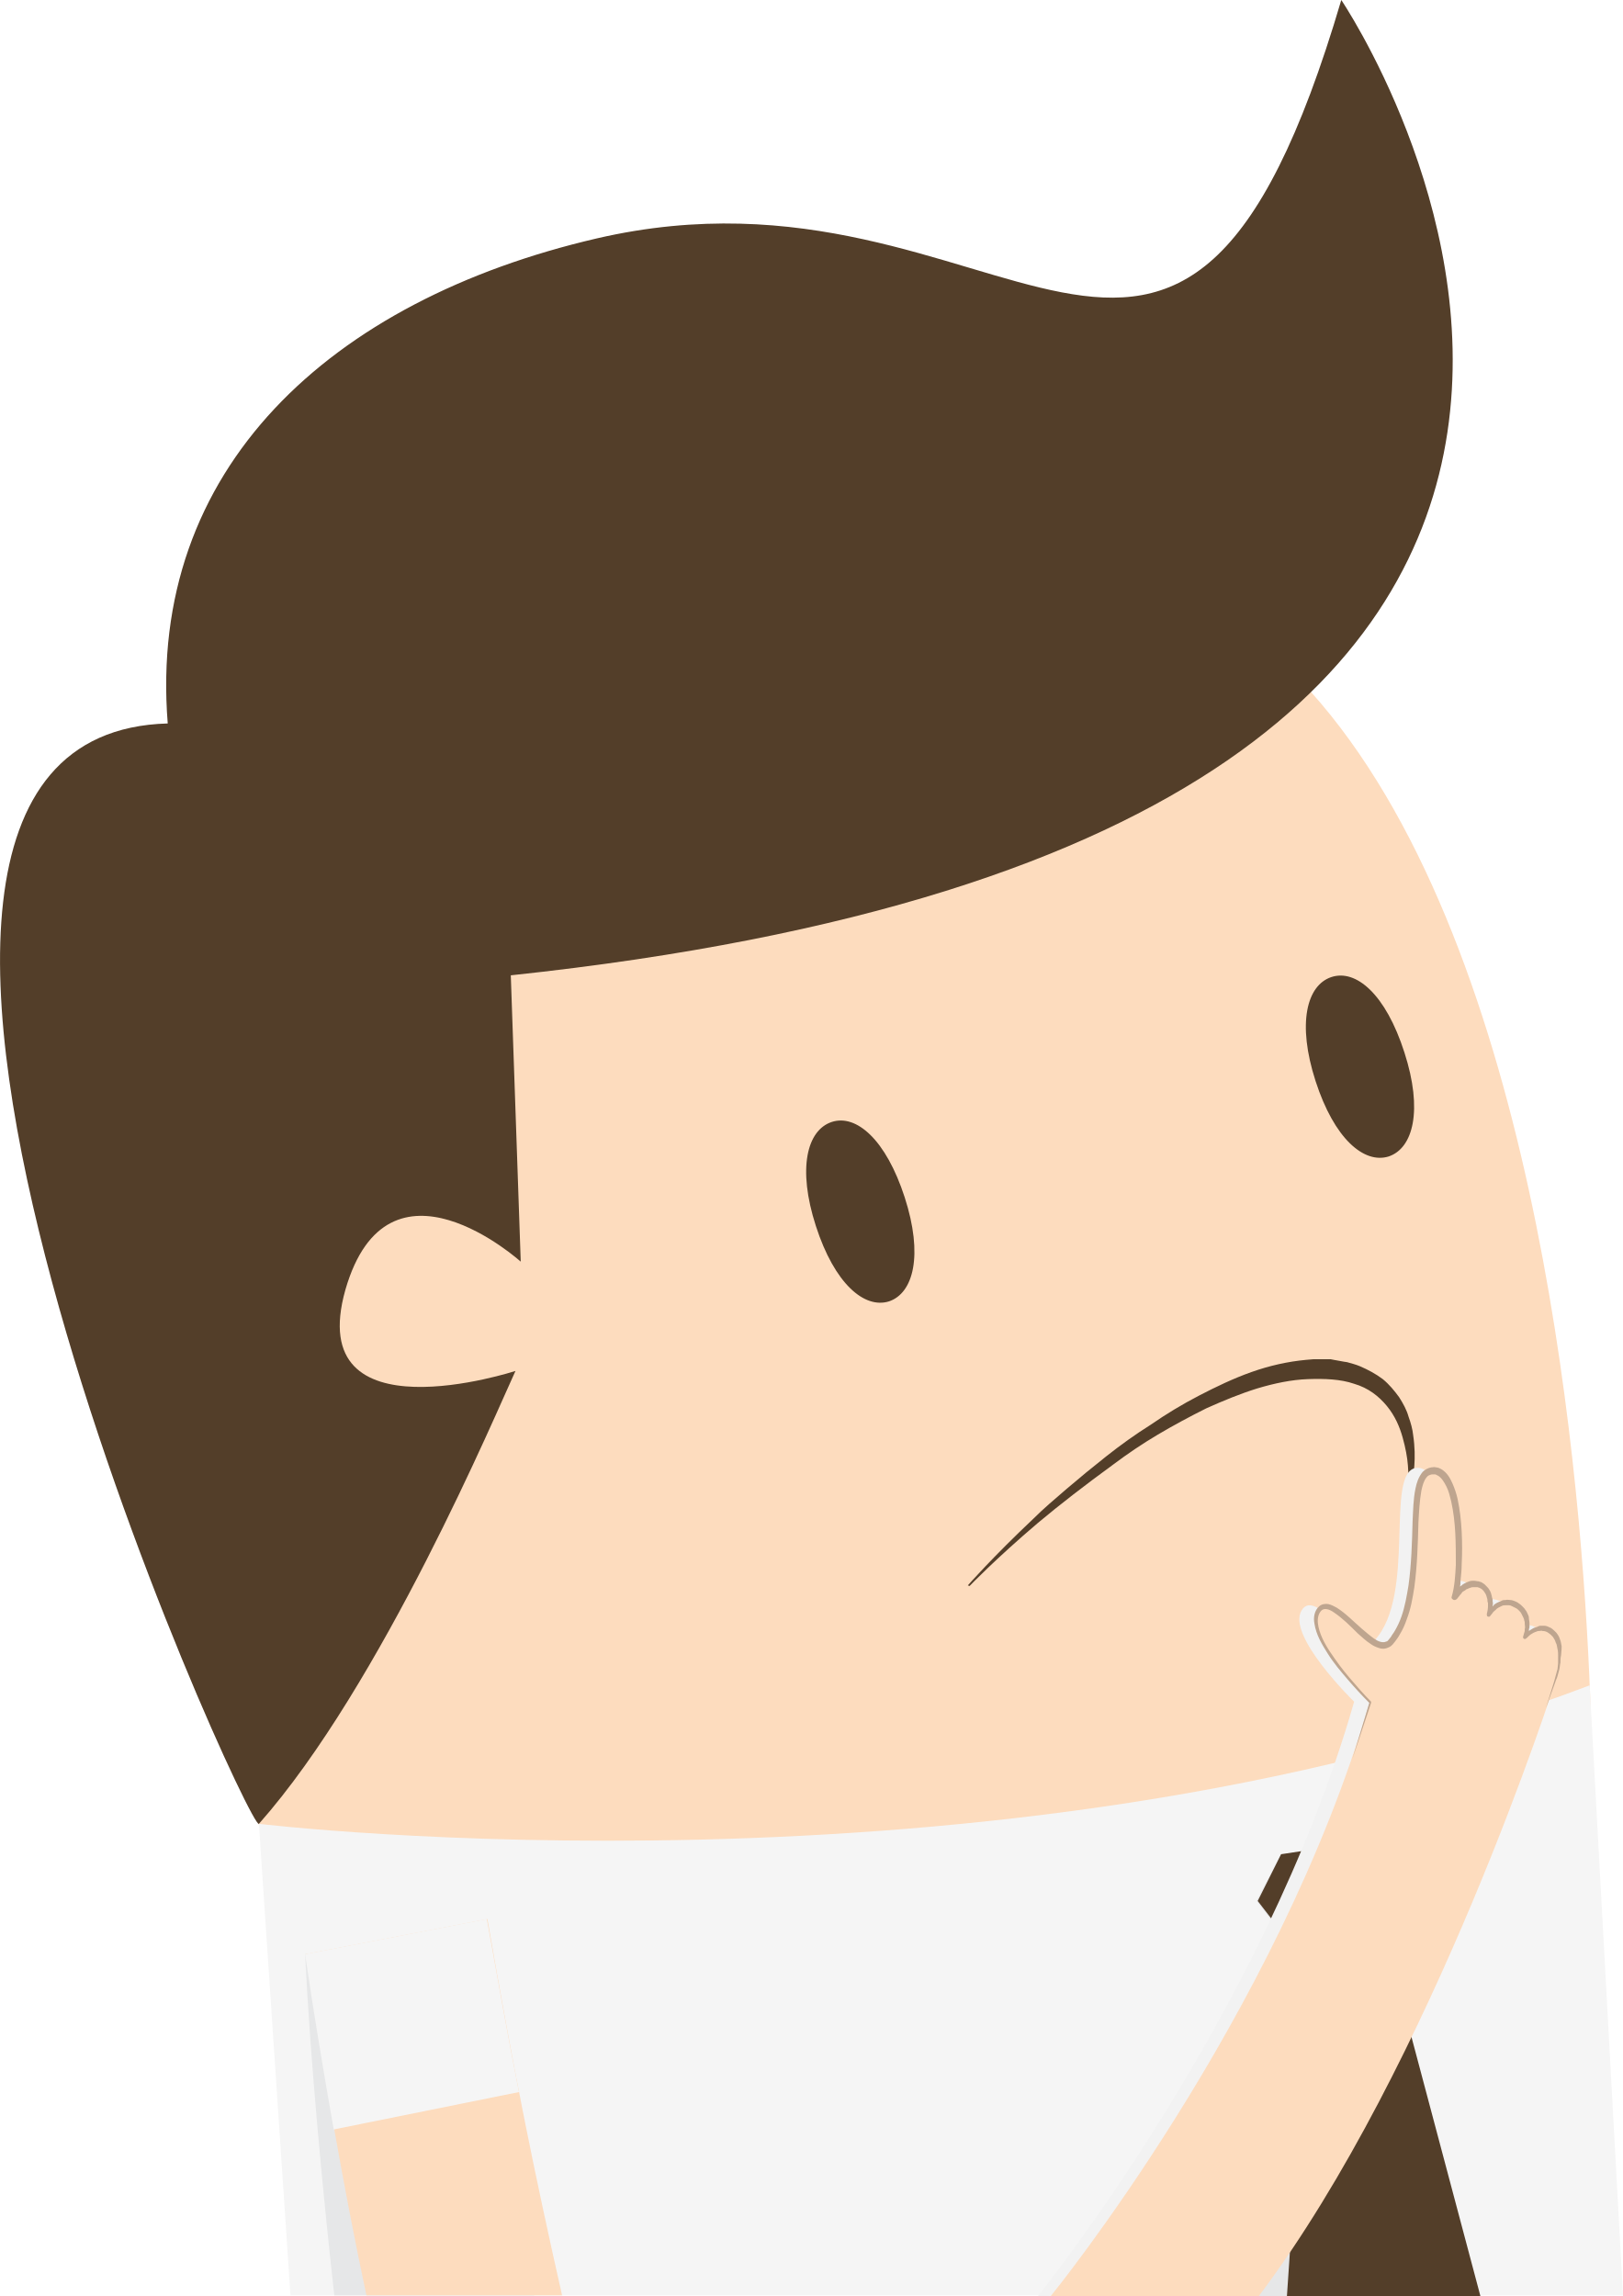
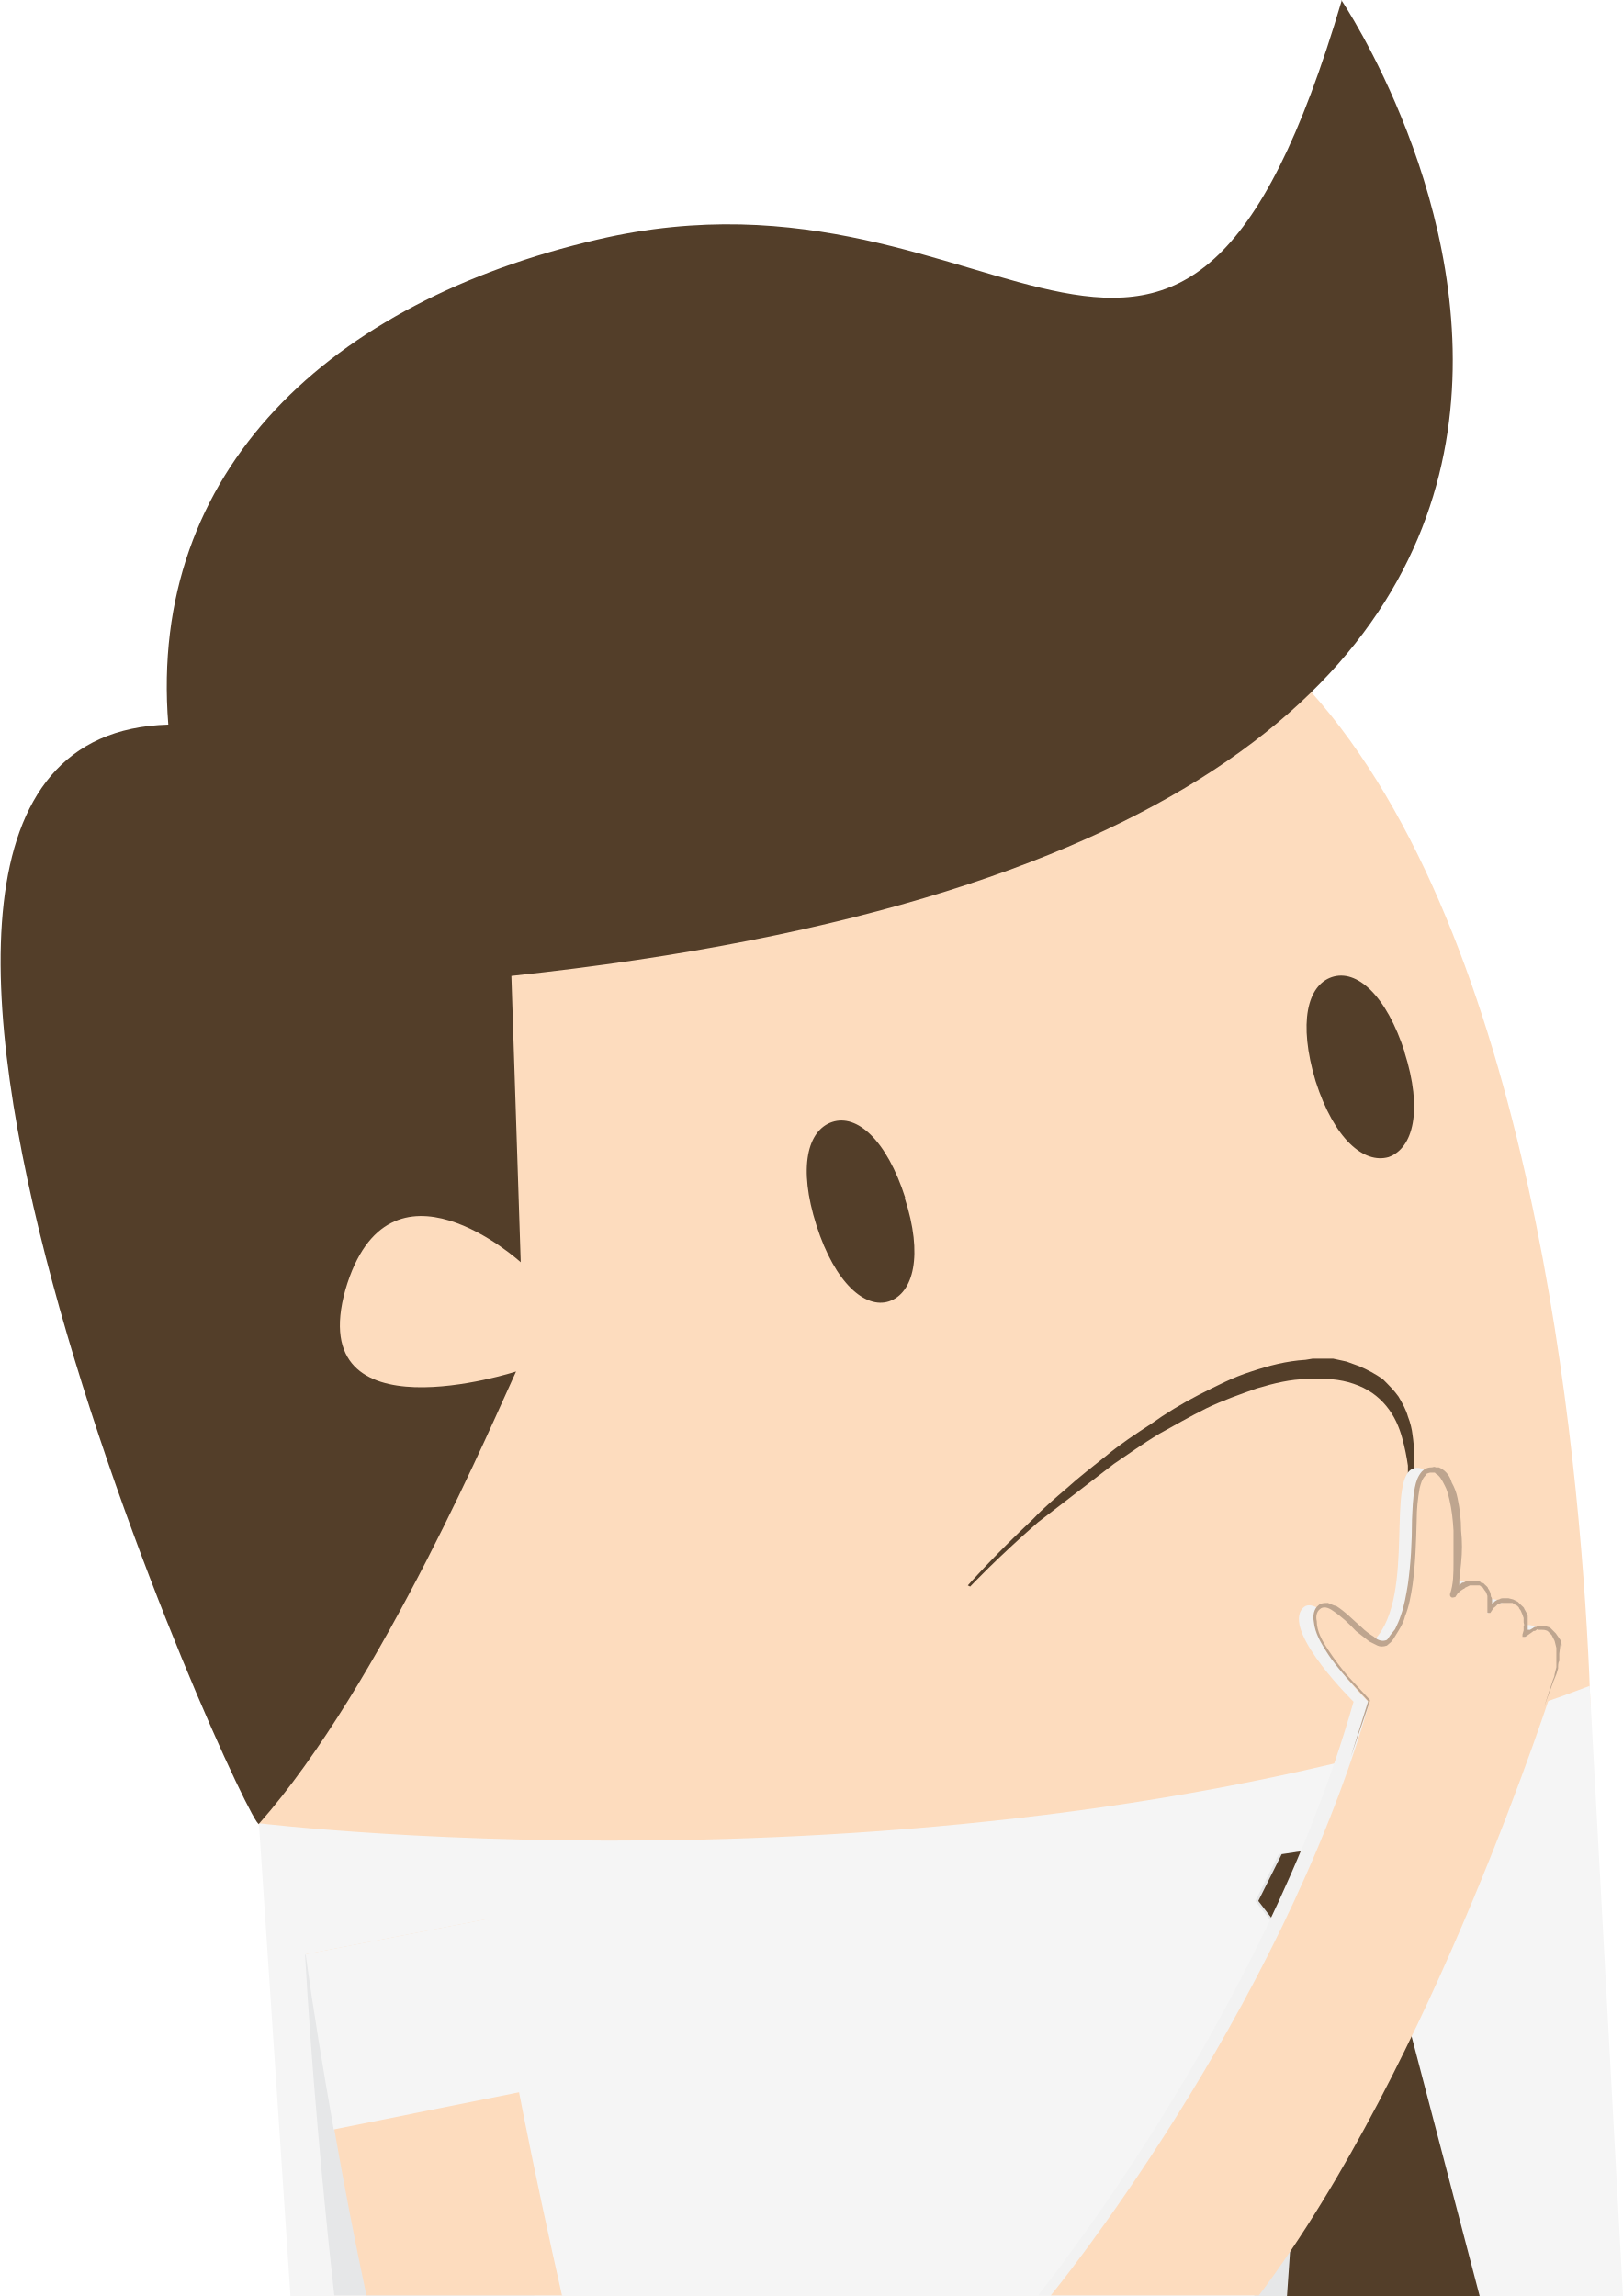
- <svg xmlns="http://www.w3.org/2000/svg" width="277.7" height="392.9" viewBox="0 0 277.7 392.9">
-   <style>.st0{fill:#e6e7e8}.st1{fill:#533e29}.st2{fill:#bea58f}.st3{fill:#f2f2f2}.st4{fill:#f5f5f5}.st5{fill:#fddcbe}</style>
+ <svg xmlns="http://www.w3.org/2000/svg" width="277.7" height="392.9">
+   <style>.st1{fill:#533e29}.st4{fill:#f5f5f5}.st5{fill:#fddcbe}</style>
  <g id="Layer_1">
-     <path class="st5" d="M272.4 306.3S275.6-2 96.9 125.6c0 0-35.2 25.1-52.7 186.5 92.4 147.6 228.2-5.8 228.2-5.8z" />
-     <path class="st4" d="M44.3 312.1S170 327.2 272 288.4l5.7 104.4h-228l-5.4-80.7z" />
-     <path class="st1" d="M229.5 0s95.8 141.6-142.1 166.9l1.7 49s-22.7-20.5-30 4.8c-7.3 25.8 29.1 13.9 29.1 13.9-3.2 6.9-22.9 53.8-43.9 77.5-1.6 1.8-87.6-186.3-15.6-188.3-3.5-43.6 27.8-72.4 73.4-83C172.5 24.5 201.4 95.3 229.5 0z" />
-     <path class="st0" d="M91.4 392.9c-2.4-20-5.9-37.9-7.6-61.4l-31.6 2.9c.9 18.2 3 40.5 5 58.4h34.2zM214.9 392.9h17.8c3.4-6 7.6-11.8 12.2-17.6l-7-40.3 6.6-11.4-5.5-9.3-19.9 3.1-4.1 7.9 8.8 11.4-8.9 56.2z" />
-     <path class="st1" d="M220.2 392.9h33.1L237.9 335l6.6-11.5-5.4-9.2-19.9 3-4 8 8.8 11.4z" />
-     <path class="st5" d="M96.2 392.9c-4.8-21.2-8.4-39-12.8-64.5l-31.1 6c2.8 18.7 6.5 40.2 10.4 58.4h33.5z" />
-     <path class="st1" d="M154.8 204.9c3.2 9.9 1.5 16.4-2.7 17.8-4.2 1.3-9.3-3-12.5-12.9s-1.5-16.4 2.7-17.8c4.2-1.4 9.3 3 12.5 12.9zM240.3 180.1c3.2 9.9 1.5 16.4-2.7 17.8-4.2 1.3-9.3-3-12.5-12.9-3.2-9.9-1.5-16.4 2.7-17.8 4.2-1.4 9.3 2.9 12.5 12.9z" />
-     <path class="st4" d="M83.3 328.4l-31.1 6c1.4 9.6 3.1 19.8 4.9 30l31.7-6.4c-1.8-9-3.5-18.5-5.5-29.6z" />
-     <path class="st1" d="M165.6 271.3s4.2-4.8 11.2-11.4c1.7-1.7 3.7-3.4 5.8-5.2 2.1-1.8 4.3-3.6 6.7-5.5 2.4-1.9 4.9-3.7 7.6-5.4 2.6-1.8 5.4-3.5 8.3-5 2.9-1.5 5.8-2.9 8.9-4 3.1-1.1 6.2-1.8 9.4-2.1l1.2-.1h3l.5.1c.7.1 1.5.3 2.3.4.7.2 1.5.4 2.2.7 1.4.6 2.7 1.3 3.9 2.2 1.1.9 2 2 2.8 3.1.7 1.1 1.3 2.2 1.6 3.3.4 1.1.7 2.2.8 3.2.3 2 .3 3.8.2 5.2-.1 1.4-.3 2.5-.4 3.3-.2.7-.3 1.1-.3 1.1l-.3-.1V254c0-.7 0-1.8-.1-3.2-.1-1.4-.4-3-.9-4.8-.5-1.8-1.3-3.7-2.7-5.4-1.4-1.7-3.2-3.1-5.6-3.8-2.3-.8-5.1-.9-7.9-.8-2.8.1-5.7.7-8.7 1.6-2.9.9-5.8 2.1-8.7 3.4-2.8 1.4-5.6 2.9-8.3 4.5-2.7 1.6-5.2 3.3-7.6 5.1-4.8 3.5-9.2 6.9-12.9 10-7.3 6.2-11.7 10.8-11.7 10.8l-.3-.1z" />
-     <path class="st3" d="M263.6 287.5s-20.7 65.6-50.4 105.3l-35.6.1s38.7-47.8 54.1-101.7c0 0-11.6-11.3-9-15.6 2.5-4.3 9.4 8.4 12.5 5.1 7.2-7.8 1.7-28.8 7.1-29.5 5.4-.7 5.2 18 4 21.6 2.7-4.1 7.1-2.4 5.8 2.9 2.9-4.5 8-.8 6.5 3.9 3.7-3.9 7.9.3 5 7.9z" />
-     <path class="st5" d="M266.1 287.8s-20.9 65.5-50.7 105.1h-35.6s38.9-47.7 54.5-101.5c0 0-11.5-11.4-9-15.6 2.5-4.3 9.4 8.5 12.4 5.2 7.2-7.8 1.8-28.8 7.2-29.4s5.2 18 3.9 21.6c2.7-4.1 7.1-2.4 5.8 3 2.9-4.4 8-.8 6.4 3.9 3.9-4.1 8 .1 5.1 7.7z" />
-     <path class="st2" d="M267.2 281.7c-.1-.4-.1-.8-.3-1.2-.1-.4-.3-.7-.6-1.1-.3-.3-.6-.6-.9-.8-.4-.2-.8-.4-1.2-.4h-.6c-.2 0-.4.1-.6.2-.2.1-.4.1-.6.2l-.5.3c-.1.1-.2.1-.3.2 0-.2 0-.4.1-.6v-.8c0-.3-.1-.5-.1-.8 0-.3-.1-.5-.2-.7-.1-.2-.2-.5-.4-.7-.1-.2-.3-.4-.5-.6-.2-.2-.4-.4-.6-.5-.2-.2-.5-.3-.7-.4-.3-.1-.5-.2-.8-.2-.3 0-.5-.1-.8 0-.3 0-.5 0-.8.2-.3.1-.5.2-.7.3-.2.1-.5.3-.6.5l-.1.1v-.1c0-.2.1-.5 0-.7 0-.2 0-.5-.1-.7-.1-.5-.2-1-.5-1.4-.1-.2-.3-.4-.5-.6l-.3-.3-.3-.2c-.2-.2-.5-.2-.7-.3-.3 0-.5-.1-.8-.1-.3 0-.5 0-.8.1-.3.1-.5.2-.7.3-.2.1-.4.2-.6.4-.1.1-.2.1-.3.2.1-.3.1-.7.1-1 .1-.9.2-1.9.2-2.8.1-1.9.1-3.7 0-5.6-.1-1.9-.3-3.7-.7-5.6-.2-.9-.5-1.8-.9-2.7-.4-.9-.9-1.8-1.9-2.4l-.4-.2c-.1 0-.3-.1-.5-.1-.4-.1-.4 0-.8 0-.6.1-1.1.4-1.5.8-.7.9-1 1.8-1.2 2.8-.4 1.9-.4 3.8-.5 5.6-.1 3.7-.2 7.4-.7 11-.3 1.8-.6 3.6-1.2 5.3-.3.9-.7 1.7-1.1 2.4-.2.4-.5.7-.7 1.1l-.4.5c-.1.1-.2.3-.4.3-.6.3-1.4 0-2.1-.5-.7-.5-1.4-1.1-2.1-1.7-1.4-1.2-2.7-2.6-4.3-3.6-.4-.2-.9-.5-1.4-.6-.5-.1-1.2 0-1.6.4-.8.7-1 1.9-.8 2.9.3 2 1.3 3.6 2.3 5.2 1 1.6 2.2 3 3.4 4.4 1.2 1.4 2.4 2.7 3.7 4l-2.9 9.6 3.2-9.6v-.2c-1.3-1.3-2.5-2.7-3.7-4.1-1.2-1.4-2.3-2.9-3.3-4.4-1-1.5-1.9-3.2-2.1-4.9-.1-.9.1-1.7.6-2.2.5-.5 1.4-.2 2.1.3 1.5 1 2.8 2.3 4.1 3.6.7.6 1.4 1.3 2.2 1.8.4.3.8.5 1.4.7.5.2 1.1.2 1.7-.1.3-.1.5-.3.7-.5l.4-.5c.3-.4.6-.8.8-1.2.5-.8.9-1.7 1.2-2.6.7-1.8 1-3.6 1.3-5.5.5-3.7.6-7.4.7-11.1.1-1.8.2-3.7.5-5.4.2-.9.4-1.7.9-2.3.2-.3.5-.4.9-.5h.6l.2.1.2.1c.6.3 1.1 1.1 1.5 1.9.4.8.6 1.7.8 2.5.4 1.8.6 3.6.7 5.4.1 1.8.1 3.7.1 5.5-.1 1.8-.2 3.7-.7 5.4-.1.2 0 .4.2.5.2.2.5.1.7-.1l.4-.5c.1-.2.3-.3.4-.5.1-.2.3-.3.5-.4.2-.1.3-.3.5-.3.2-.1.4-.2.5-.2.2-.1.4-.1.6-.1h.6c.2.1.4.1.5.2l.2.1.2.2c.2.1.2.3.4.5.2.3.3.7.4 1.1 0 .2 0 .4.1.6v.6c0 .4-.1.9-.2 1.3 0 .1 0 .3.1.4.2.1.4.1.5-.1l.4-.5c.1-.2.3-.3.5-.5s.3-.3.5-.4l.6-.3c.2-.1.4-.1.6-.1h.6c.2 0 .4.1.6.2l.6.3c.2.1.4.3.5.4.2.2.3.3.4.5l.3.6c.1.2.2.4.2.6.1.2.1.4.1.7 0 .2.1.5 0 .7 0 .2 0 .5-.1.7l-.2.7c0 .1 0 .2.1.3.1.1.3.1.4 0 .3-.2.5-.5.8-.7l.5-.3c.2-.1.3-.1.5-.2s.3-.1.5-.1.4-.1.5 0c.4 0 .7.1 1 .3.1.1.3.2.4.3l.4.4c.2.3.4.6.5 1 .2.3.2.7.3 1.1.1.4.1.8.1 1.1v1.2c0 .4-.1.8-.1 1.1l-.3 1.1c-.1.4-.2.7-.3 1.1l-1.4 4.5 1.6-4.4c.1-.4.3-.7.4-1.1l.3-1.1c.1-.4.1-.8.2-1.2 0-.4 0-.8.1-1.2.1-.9.1-1.3.1-1.6z" />
+     <path class="st5" d="M272.4 306.3S275.6-2 97 125.6c0 0-35.3 25-52.8 186.5 92.4 147.7 228.2-5.7 228.2-5.7z" />
+     <path class="st4" d="M44.3 312S170 327.3 272 288.5l5.7 104.4h-228L44.3 312z" />
+     <path class="st1" d="M229.5 0s95.8 141.6-142 167l1.6 49s-22.6-20.6-30 4.7c-7.2 25.8 29.2 14 29.2 14-3.2 6.8-23 53.7-44 77.4C42.8 314-43.2 126 28.8 124c-3.5-43.6 27.8-72.4 73.4-83C172.6 24.5 201.5 95.3 229.6 0z" />
+     <path d="M91.4 393c-2.4-20-6-38-7.6-61.5l-31.6 3c1 18 3 40.4 5 58.3h34.2zm123.5 0h17.7c3.4-6 7.6-12 12.2-17.7l-7-40.3 6.5-11.4-5.5-9.3-20 3-4 8 8.8 11.4-9 56.2z" fill="#e6e7e8" />
+     <path class="st1" d="M220.2 393h33L238 335l6.5-11.5-5.4-9.2-19.8 3-4 8 8.8 11.4z" />
+     <path class="st5" d="M96.2 393c-4.8-21.3-8.4-39-12.8-64.6l-31 6c2.7 18.7 6.4 40.2 10.3 58.4h33.5z" />
+     <path class="st1" d="M154.8 205c3.2 9.8 1.5 16.3-2.7 17.7-4 1.3-9.2-3-12.4-13s-1.5-16.3 2.7-17.7c4.2-1.4 9.3 3 12.5 13zm85.5-25c3.2 10 1.5 16.5-2.7 18-4.2 1.2-9.3-3-12.5-13-3-10-1.4-16.4 2.8-17.8 4.2-1.4 9.3 3 12.5 13z" />
+     <path class="st4" d="M83.3 328.4l-31 6c1.3 9.6 3 19.8 4.8 30L89 358c-1.8-9-3.5-18.5-5.5-29.6z" />
+     <path class="st1" d="M165.6 271.3s4.2-4.8 11.2-11.4c1.7-1.8 3.7-3.5 5.8-5.3 2-1.8 4.3-3.6 6.7-5.5 2.4-2 5-3.7 7.6-5.4 2.5-1.8 5.3-3.5 8.2-5 3-1.5 5.8-3 9-4 3-1 6-1.8 9.3-2l1.2-.2h3.5l2.3.5 2.2.8c1.4.6 2.7 1.3 4 2.2 1 1 2 2 2.7 3 .7 1.2 1.3 2.3 1.6 3.4.4 1 .7 2.2.8 3.2.3 2 .3 3.8.2 5.2 0 1.4-.3 2.5-.4 3.3l-.3 1.2h-.3V254v-3.2c-.2-1.4-.5-3-1-4.8-.5-1.8-1.3-3.7-2.7-5.4-1.4-1.7-3.2-3-5.6-3.8-2.3-.8-5-1-8-.8-2.7 0-5.6.7-8.6 1.6-2.8 1-5.7 2-8.6 3.4-2.8 1.4-5.6 3-8.3 4.5-2.6 1.6-5 3.3-7.5 5l-13 10c-7.2 6.3-11.6 11-11.6 11l-.4-.2z" />
+     <path d="M263.6 287.5S243 353 213.2 392.8h-35.6s38.7-47.7 54-101.6c0 0-11.5-11.3-9-15.6 2.6-4.3 9.5 8.4 12.6 5 7.2-7.7 1.7-28.7 7-29.4 5.5-.7 5.3 18 4 21.6 2.8-4 7.2-2.4 6 3 2.8-4.6 8-1 6.4 3.8 3.7-4 8 .3 5 8z" fill="#f2f2f2" />
+     <path class="st5" d="M266 287.8s-20.8 65.5-50.6 105h-35.6s39-47.6 54.5-101.4c0 0-11.5-11.4-9-15.6 2.5-4.3 9.4 8.5 12.4 5.2 7.2-7.8 1.8-28.8 7.2-29.4s5 18 3.8 21.6c2.7-4 7-2.4 5.8 3 3-4.4 8-.8 6.4 4 4-4.2 8 0 5 7.6z" />
+     <path d="M267.2 281.7c0-.4 0-.8-.3-1.2l-.7-1-1-1-1-.3h-.7c-.2 0-.4 0-.6.2-.2 0-.4 0-.6.2l-.5.3h-.4v-1.3-.8c0-.4 0-.6-.2-.8l-.4-.7c0-.2-.3-.4-.5-.6l-.6-.6-.8-.4-.8-.2h-.8c-.3 0-.5 0-.8.2-.3 0-.5.2-.7.3l-.5.5v-.7s0-.4-.2-.6c0-.5-.2-1-.5-1.4 0-.2-.3-.4-.5-.6l-.3-.3h-.3c-.2-.3-.5-.3-.7-.4h-1.6c-.3 0-.5.2-.7.3-.2 0-.4 0-.6.3l-.2.2v-1l.3-2.8c.2-2 .2-3.7 0-5.6 0-1.8-.2-3.6-.6-5.5-.2-1-.5-1.8-1-2.7-.3-1-.8-1.8-1.8-2.4l-.4-.2h-.5c-.4-.2-.4 0-.8 0-.7 0-1.2.3-1.6.7-.7.8-1 1.7-1.2 2.7-.4 2-.4 3.8-.5 5.6 0 3.7-.2 7.4-.7 11-.3 1.8-.6 3.6-1.2 5.3-.3 1-.7 1.7-1 2.4l-.8 1-.4.6s-.2.3-.4.3c-.6.2-1.4 0-2-.6-.8-.5-1.5-1-2.2-1.7-1.4-1.2-2.7-2.6-4.3-3.6-.4 0-1-.4-1.4-.5-.5 0-1.2 0-1.6.4-.8.6-1 1.8-.8 2.8.2 2 1.2 3.6 2.2 5.2 1 1.6 2.2 3 3.4 4.4l3.7 4-3 9.6 3.3-9.6v-.2l-3.7-4c-1.3-1.5-2.4-3-3.4-4.5s-2-3.2-2-5c-.2-.8 0-1.6.5-2 .6-.6 1.5-.3 2.2.2 1.5 1 2.8 2.2 4 3.5l2.3 1.8 1.4.7c.4.2 1 .2 1.6 0l.7-.6.4-.5.8-1.3c.5-.8 1-1.7 1.2-2.6.7-1.7 1-3.5 1.3-5.4.5-3.7.6-7.4.7-11 0-2 .2-3.8.5-5.5.2-.8.4-1.6 1-2.2 0-.3.4-.4.8-.5h.8l.2.2c.6.3 1 1 1.5 2 .4.7.6 1.6.8 2.4.4 1.7.6 3.5.7 5.3v5.5c0 1.8 0 3.7-.6 5.4 0 .2 0 .4.2.5.2.2.5 0 .7 0l.4-.6.4-.4.6-.4c.2 0 .3-.3.5-.3l.6-.3h1.7l.2.2h.2l.4.6c.3.3.4.7.5 1v2.9h.5l.4-.6c0-.2.3-.3.5-.5l.4-.4.6-.2H258.8l.6.4c.2 0 .4.3.5.4 0 .2.2.3.3.5l.3.7.2.6v.7c0 .2.2.5 0 .7v.7l-.2.7v.4h.5l1-.7.4-.3c.2 0 .3 0 .5-.2s.2 0 .4 0h.5c.3 0 .6 0 1 .2l.3.3.4.4.5 1 .3 1.2v3.3l-.3 1.2c0 .4-.2.7-.3 1l-1.5 4.6 1.6-4.4.5-1.2.3-1c0-.5 0-1 .2-1.3v-1.2l.2-1.6z" fill="#bea58f" />
  </g>
</svg>
